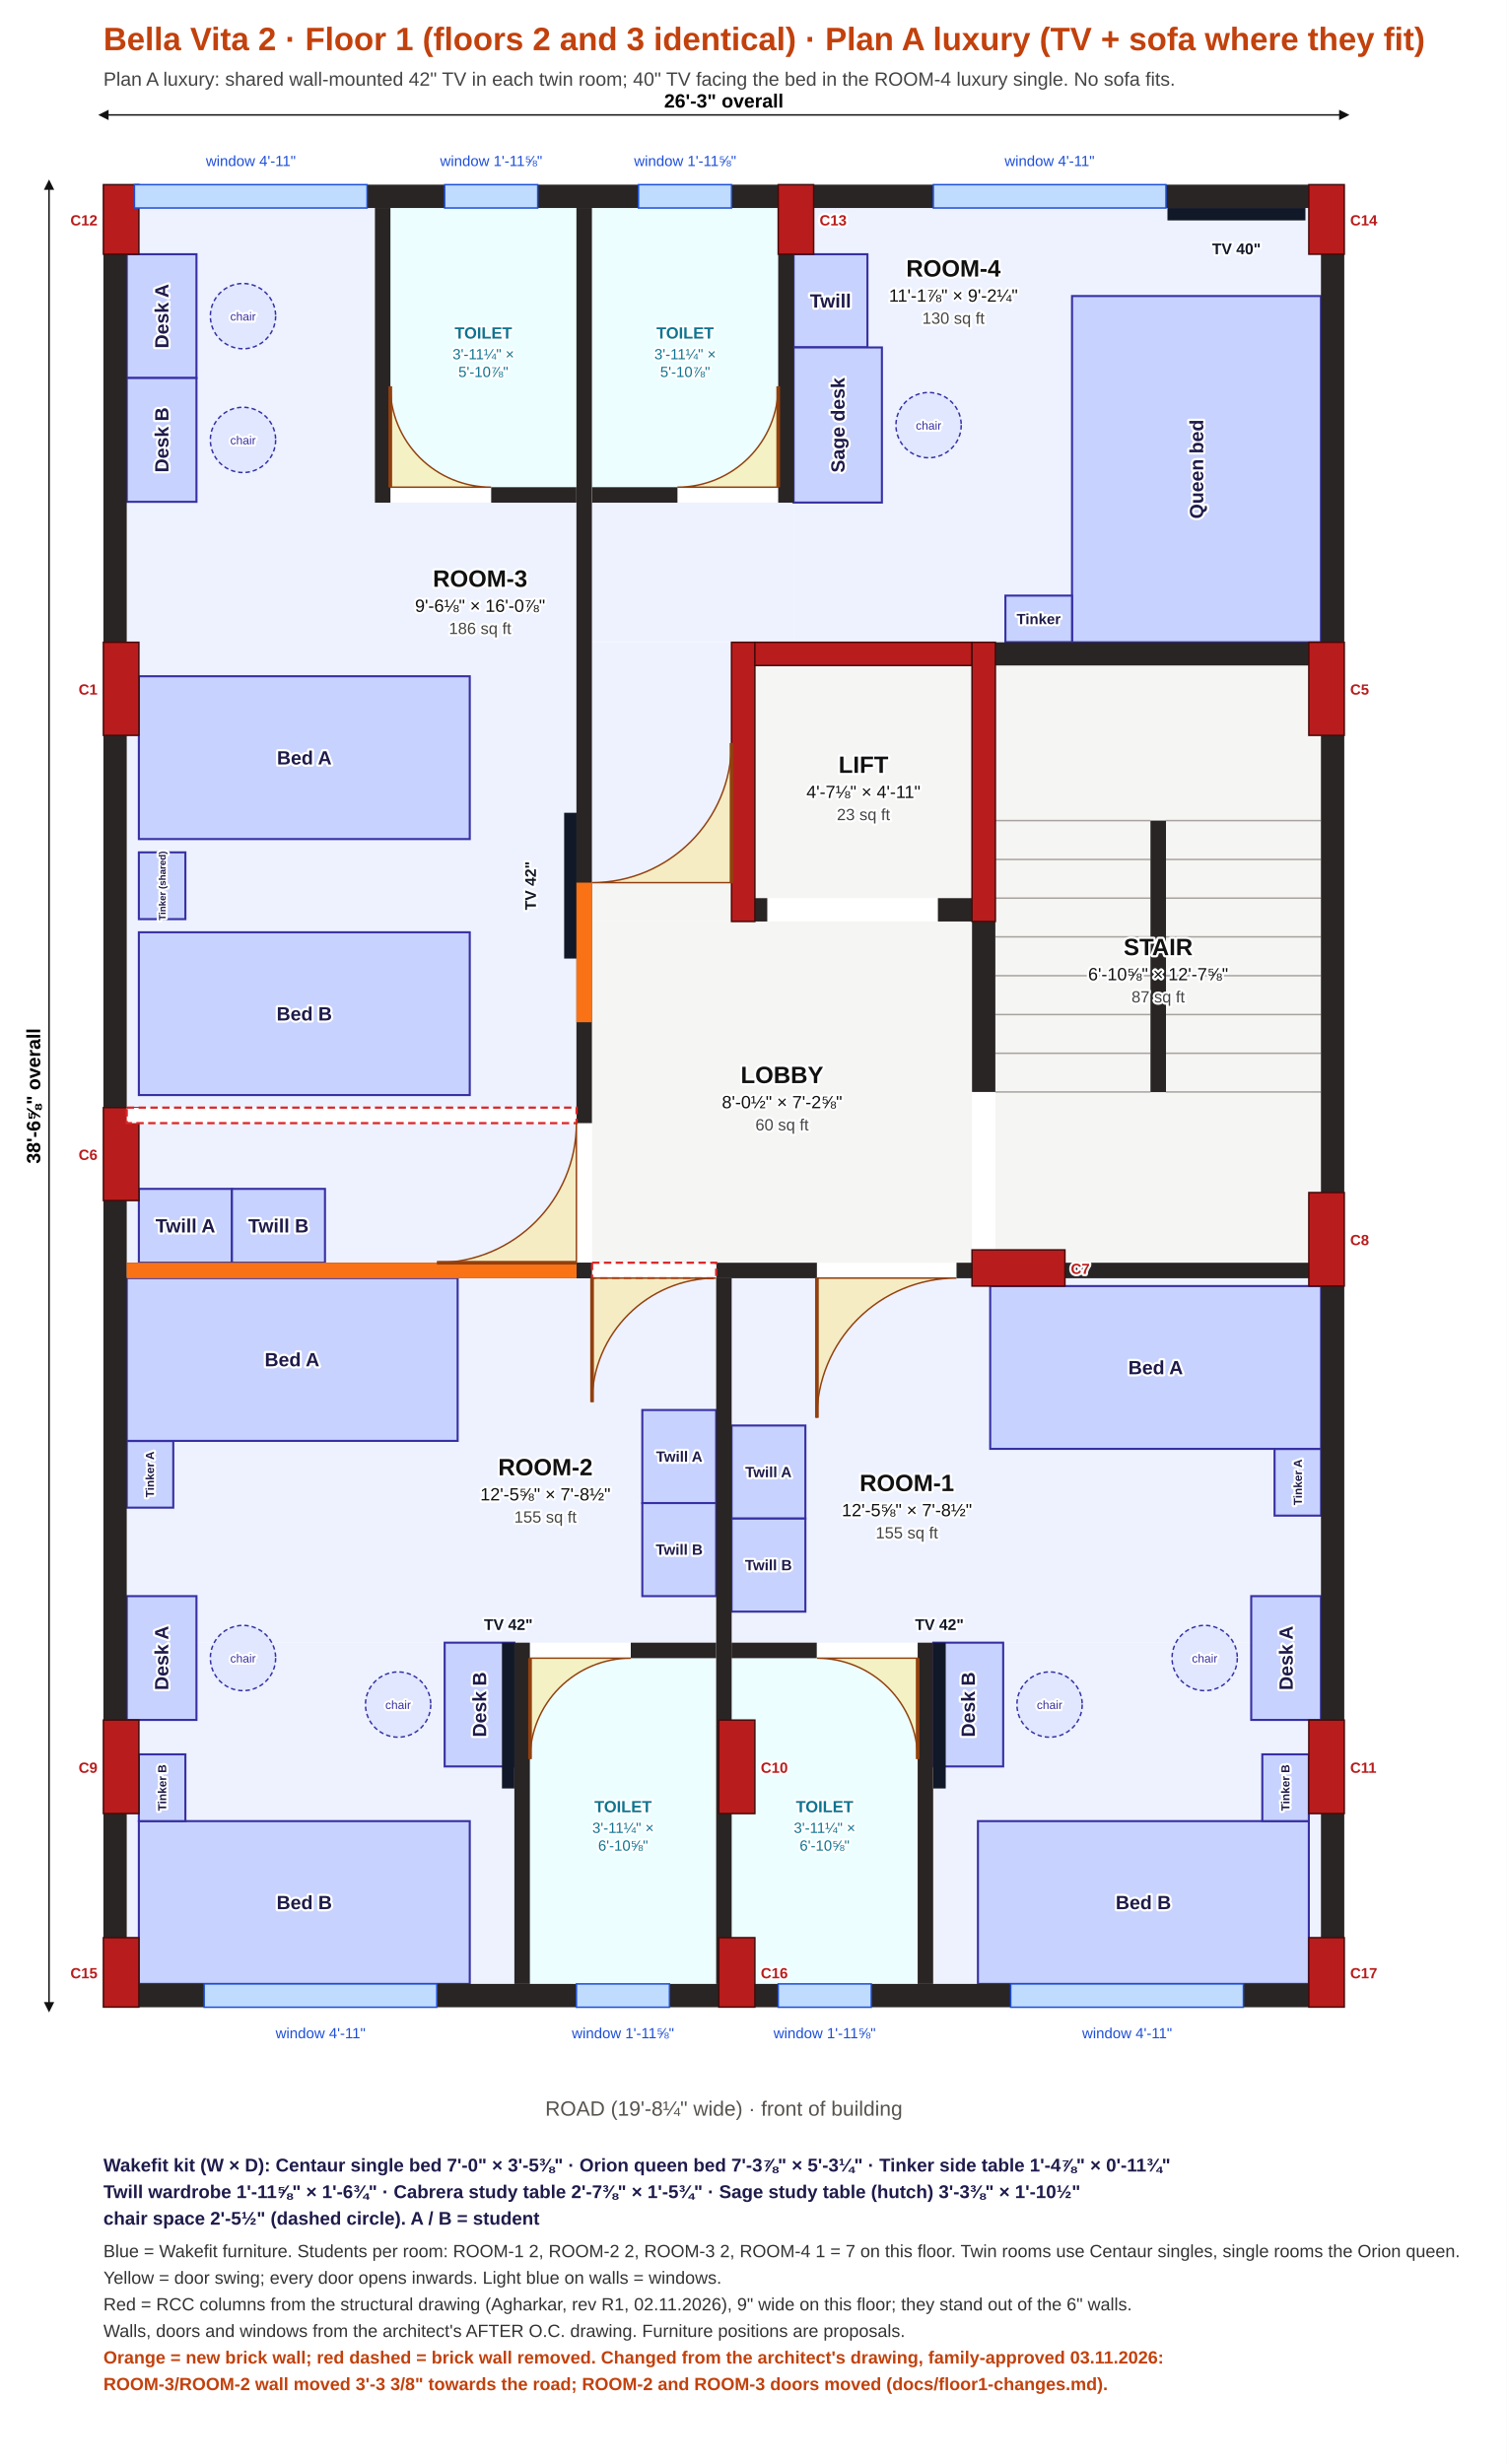
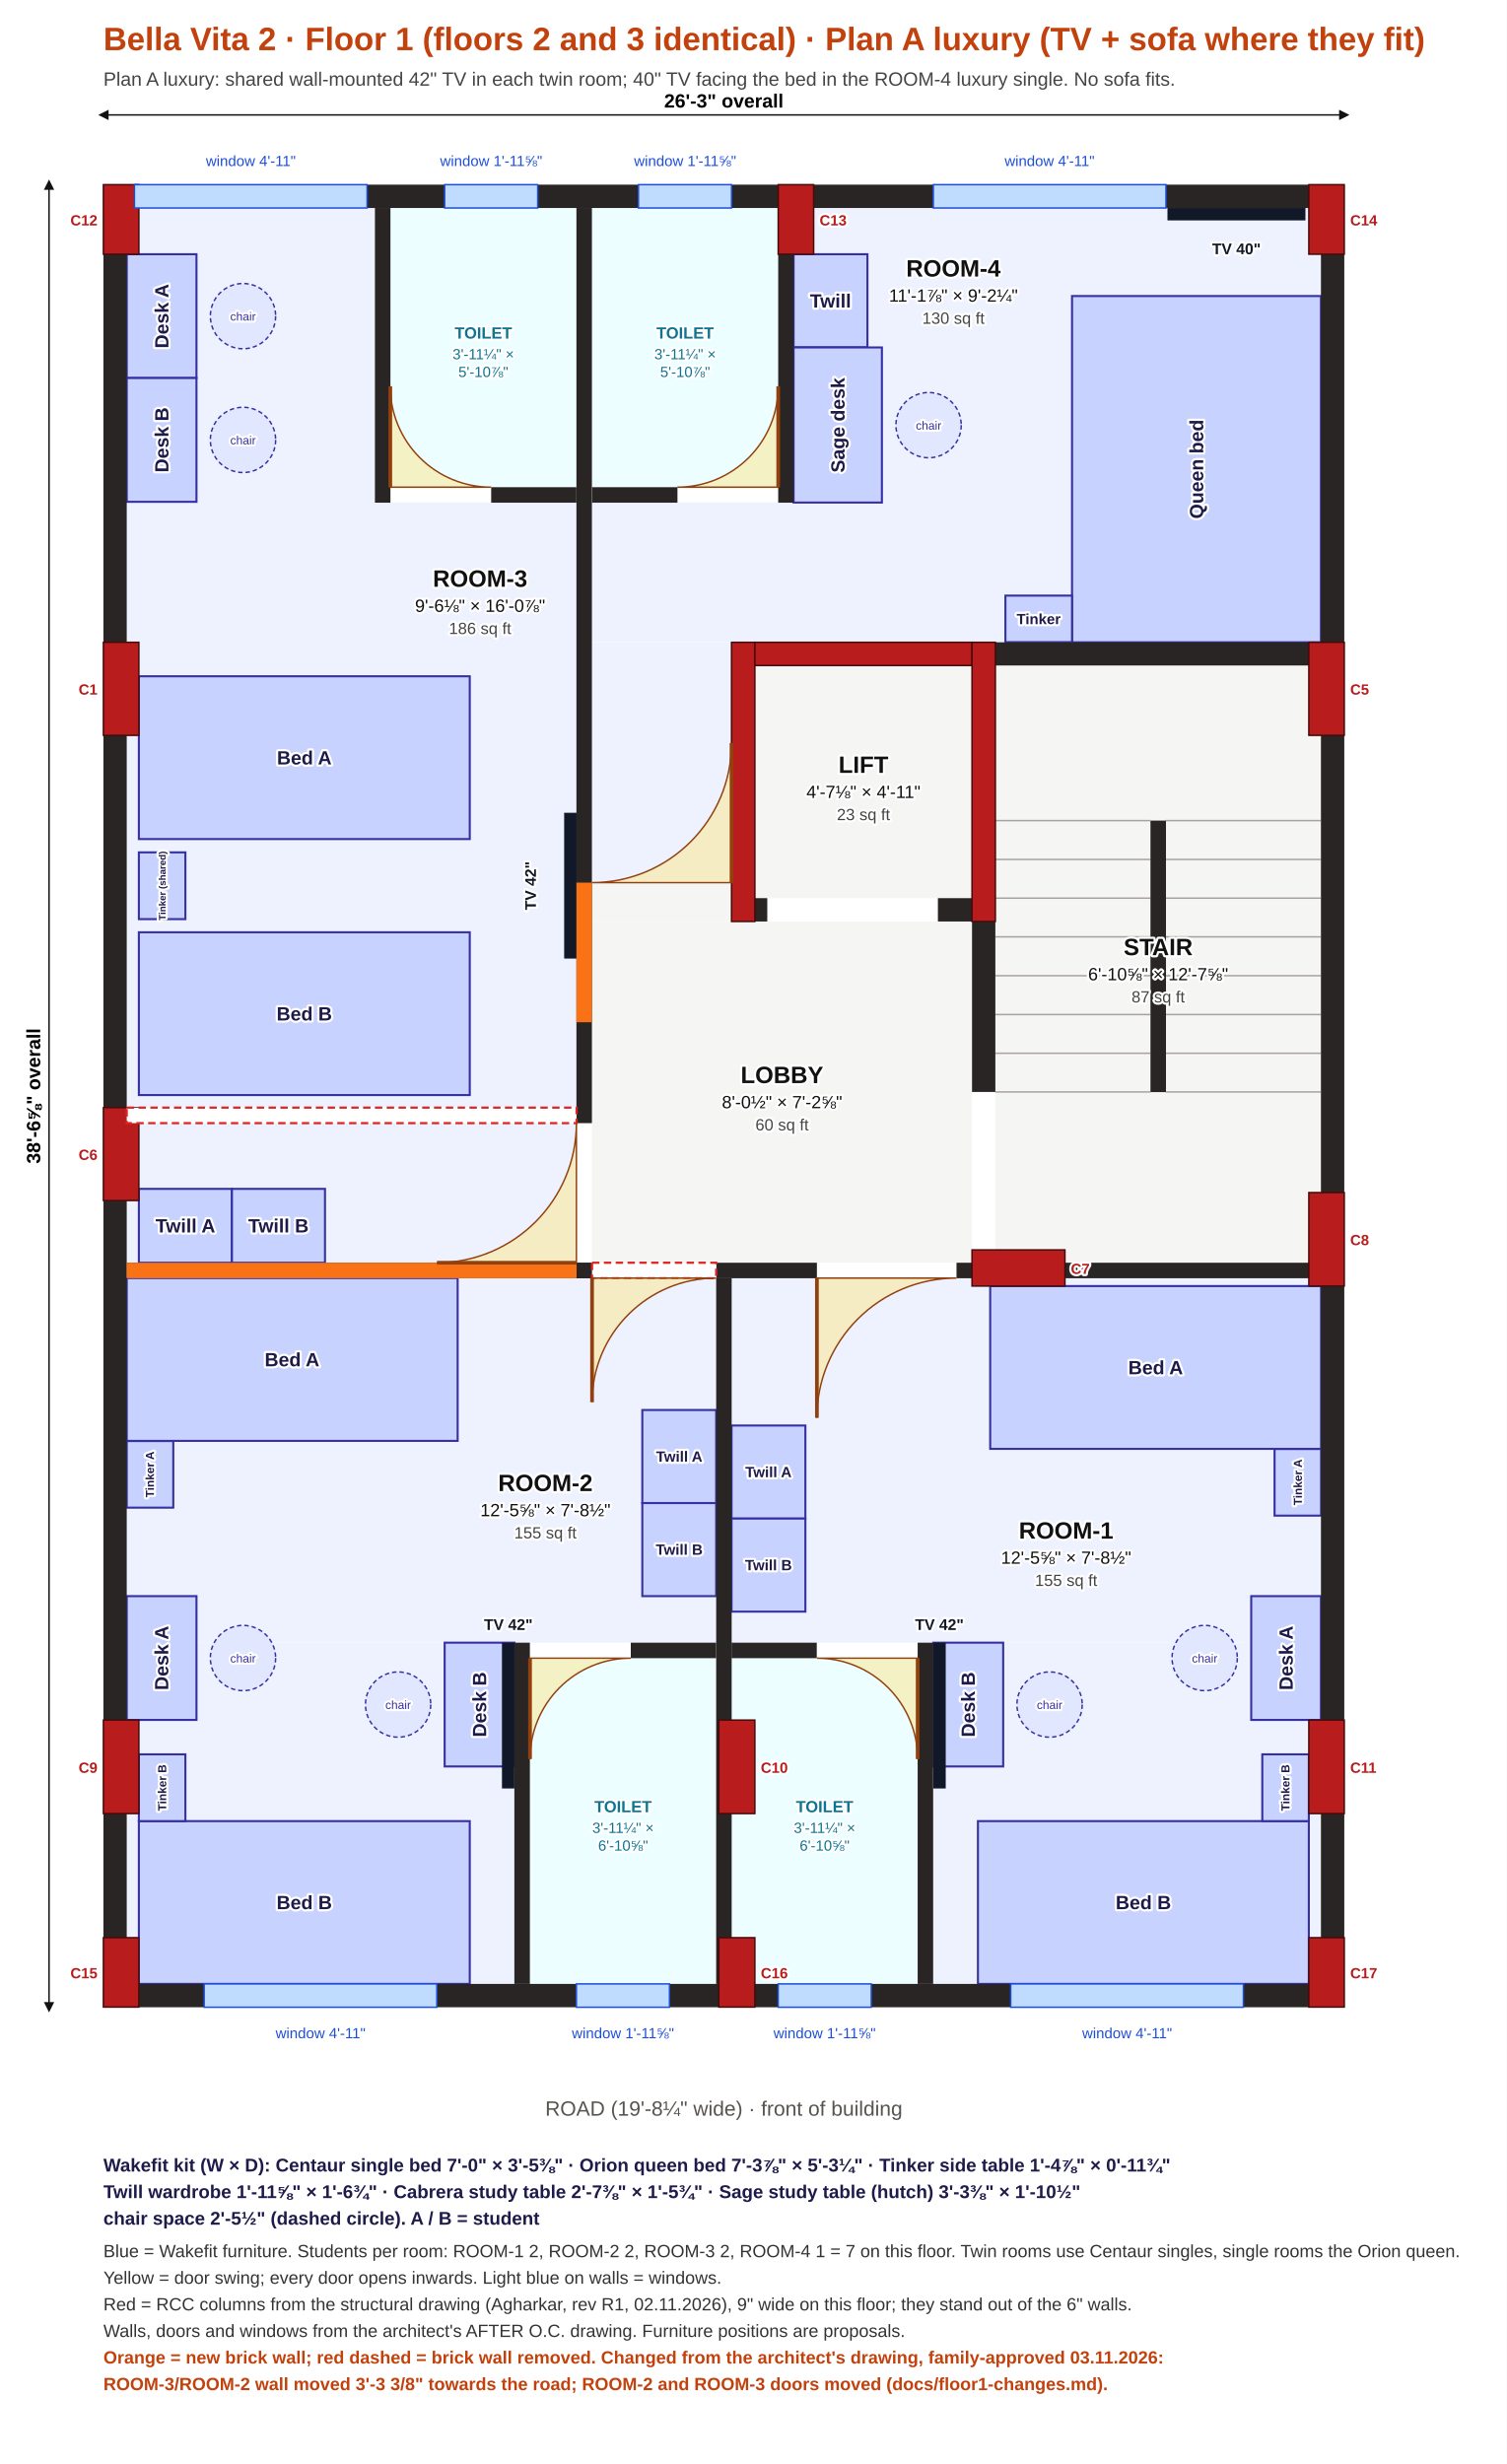
<svg xmlns="http://www.w3.org/2000/svg" viewBox="0 0 1020 1668" width="1020" height="1668" font-family="Arial, Helvetica, sans-serif">
  <rect width="100%" height="100%" fill="#ffffff" />
  <style>text{paint-order:stroke;stroke:#fff;stroke-width:3px;stroke-linejoin:round}</style>
  <defs>
    <marker id="a" viewBox="0 0 10 10" refX="5" refY="5" markerWidth="7" markerHeight="7" orient="auto-start-reverse">
      <path d="M0,0 L10,5 L0,10 z" fill="#111" />
    </marker>
  </defs>
  <text x="70" y="34" font-size="22" font-weight="bold" fill="#c2410c">Bella Vita 2 · Floor 1 (floors 2 and 3 identical) · Plan A luxury (TV + sofa where they fit)</text>
  <text x="70" y="58" font-size="13" fill="#444">Plan A luxury: shared wall-mounted 42" TV in each twin room; 40" TV facing the bed in the ROOM-4 luxury single. No sofa fits.</text>
  <rect x="85.8" y="340.2" width="304.5" height="514.5" fill="#eef2ff" />
  <rect x="85.8" y="140.8" width="168.0" height="199.5" fill="#eef2ff" />
  <rect x="264.2" y="140.8" width="126.0" height="189.0" fill="#ecfeff" />
  <rect x="537.2" y="140.8" width="357.0" height="294.0" fill="#eef2ff" />
  <rect x="400.8" y="340.2" width="136.5" height="94.5" fill="#eef2ff" />
  <rect x="400.8" y="434.8" width="94.5" height="162.7" fill="#eef2ff" />
  <rect x="400.8" y="140.8" width="126.0" height="189.0" fill="#ecfeff" />
  <rect x="400.8" y="597.5" width="94.5" height="26.2" fill="#f5f5f4" />
  <rect x="400.8" y="623.8" width="257.2" height="231.0" fill="#f5f5f4" />
  <rect x="511.0" y="450.5" width="147.0" height="157.5" fill="#f5f5f4" />
  <rect x="673.8" y="450.5" width="220.5" height="404.2" fill="#f5f5f4" />
  <rect x="85.8" y="865.2" width="399.0" height="246.8" fill="#eef2ff" />
  <rect x="85.8" y="1112.0" width="262.5" height="231.0" fill="#eef2ff" />
  <rect x="358.8" y="1122.5" width="126.0" height="220.5" fill="#ecfeff" />
  <rect x="495.2" y="865.2" width="399.0" height="246.8" fill="#eef2ff" />
  <rect x="631.8" y="1112.0" width="262.5" height="231.0" fill="#eef2ff" />
  <rect x="495.2" y="1122.5" width="126.0" height="220.5" fill="#ecfeff" />
  <line x1="673.8" y1="555.5" x2="778.8" y2="555.5" stroke="#a8a29e" />
  <line x1="789.2" y1="555.5" x2="894.2" y2="555.5" stroke="#a8a29e" />
  <line x1="673.8" y1="581.8" x2="778.8" y2="581.8" stroke="#a8a29e" />
  <line x1="789.2" y1="581.8" x2="894.2" y2="581.8" stroke="#a8a29e" />
  <line x1="673.8" y1="608.0" x2="778.8" y2="608.0" stroke="#a8a29e" />
  <line x1="789.2" y1="608.0" x2="894.2" y2="608.0" stroke="#a8a29e" />
  <line x1="673.8" y1="634.2" x2="778.8" y2="634.2" stroke="#a8a29e" />
  <line x1="789.2" y1="634.2" x2="894.2" y2="634.2" stroke="#a8a29e" />
  <line x1="673.8" y1="660.5" x2="778.8" y2="660.5" stroke="#a8a29e" />
  <line x1="789.2" y1="660.5" x2="894.2" y2="660.5" stroke="#a8a29e" />
  <line x1="673.8" y1="686.8" x2="778.8" y2="686.8" stroke="#a8a29e" />
  <line x1="789.2" y1="686.8" x2="894.2" y2="686.8" stroke="#a8a29e" />
  <line x1="673.8" y1="713.0" x2="778.8" y2="713.0" stroke="#a8a29e" />
  <line x1="789.2" y1="713.0" x2="894.2" y2="713.0" stroke="#a8a29e" />
  <line x1="673.8" y1="739.2" x2="778.8" y2="739.2" stroke="#a8a29e" />
  <line x1="789.2" y1="739.2" x2="894.2" y2="739.2" stroke="#a8a29e" />
  <circle cx="815.5" cy="1122.4" r="22.1" fill="#e0e7ff" stroke="#3730a3" stroke-dasharray="3 2" />
  <text x="815.5" y="1125.4" font-size="8" text-anchor="middle" fill="#3730a3">chair</text>
  <circle cx="710.5" cy="1153.9" r="22.1" fill="#e0e7ff" stroke="#3730a3" stroke-dasharray="3 2" />
  <text x="710.5" y="1156.9" font-size="8" text-anchor="middle" fill="#3730a3">chair</text>
  <rect x="670.3" y="870.6" width="224.0" height="110.2" fill="#c7d2fe" stroke="#3730a3" stroke-width="1.4" />
  <text x="782.3" y="930.3" font-size="13.0" text-anchor="middle" font-weight="bold" fill="#1e1b4b">Bed A</text>
  <rect x="862.8" y="980.9" width="31.5" height="45.1" fill="#c7d2fe" stroke="#3730a3" stroke-width="1.4" />
  <text x="878.5" y="1006.2" font-size="7.9" text-anchor="middle" font-weight="bold" fill="#1e1b4b" transform="rotate(-90 878.5 1003.4)">Tinker A</text>
  <rect x="662.0" y="1232.8" width="224.0" height="110.2" fill="#c7d2fe" stroke="#3730a3" stroke-width="1.4" />
  <text x="774.0" y="1292.4" font-size="13.0" text-anchor="middle" font-weight="bold" fill="#1e1b4b">Bed B</text>
  <rect x="854.5" y="1187.6" width="31.5" height="45.2" fill="#c7d2fe" stroke="#3730a3" stroke-width="1.4" />
  <text x="870.2" y="1212.9" font-size="7.9" text-anchor="middle" font-weight="bold" fill="#1e1b4b" transform="rotate(-90 870.2 1210.2)">Tinker B</text>
  <rect x="495.2" y="965.0" width="50.0" height="63.0" fill="#c7d2fe" stroke="#3730a3" stroke-width="1.4" />
  <text x="520.2" y="1000.0" font-size="10.1" text-anchor="middle" font-weight="bold" fill="#1e1b4b">Twill A</text>
  <rect x="495.2" y="1028.0" width="50.0" height="63.0" fill="#c7d2fe" stroke="#3730a3" stroke-width="1.4" />
  <text x="520.2" y="1063.0" font-size="10.1" text-anchor="middle" font-weight="bold" fill="#1e1b4b">Twill B</text>
  <rect x="847.0" y="1080.5" width="47.2" height="83.8" fill="#c7d2fe" stroke="#3730a3" stroke-width="1.4" />
  <text x="870.6" y="1126.9" font-size="13.0" text-anchor="middle" font-weight="bold" fill="#1e1b4b" transform="rotate(-90 870.6 1122.4)">Desk A</text>
  <rect x="631.8" y="1112.0" width="47.3" height="83.8" fill="#c7d2fe" stroke="#3730a3" stroke-width="1.4" />
  <text x="655.4" y="1158.4" font-size="13.0" text-anchor="middle" font-weight="bold" fill="#1e1b4b" transform="rotate(-90 655.4 1153.9)">Desk B</text>
  <rect x="631.8" y="1112.0" width="8.4" height="98.7" fill="#111827" />
  <text x="635.9" y="1103.4" font-size="10.5" font-weight="bold" text-anchor="middle" fill="#111827">TV 42"</text>
  <circle cx="164.5" cy="1122.4" r="22.1" fill="#e0e7ff" stroke="#3730a3" stroke-dasharray="3 2" />
  <text x="164.5" y="1125.4" font-size="8" text-anchor="middle" fill="#3730a3">chair</text>
  <circle cx="269.5" cy="1153.9" r="22.1" fill="#e0e7ff" stroke="#3730a3" stroke-dasharray="3 2" />
  <text x="269.5" y="1156.9" font-size="8" text-anchor="middle" fill="#3730a3">chair</text>
  <rect x="85.8" y="865.2" width="224.0" height="110.2" fill="#c7d2fe" stroke="#3730a3" stroke-width="1.4" />
  <text x="197.7" y="924.9" font-size="13.0" text-anchor="middle" font-weight="bold" fill="#1e1b4b">Bed A</text>
  <rect x="85.8" y="975.5" width="31.5" height="45.1" fill="#c7d2fe" stroke="#3730a3" stroke-width="1.4" />
  <text x="101.5" y="1000.8" font-size="7.9" text-anchor="middle" font-weight="bold" fill="#1e1b4b" transform="rotate(-90 101.5 998.1)">Tinker A</text>
  <rect x="94.0" y="1232.8" width="224.0" height="110.2" fill="#c7d2fe" stroke="#3730a3" stroke-width="1.4" />
  <text x="206.0" y="1292.4" font-size="13.0" text-anchor="middle" font-weight="bold" fill="#1e1b4b">Bed B</text>
  <rect x="94.0" y="1187.6" width="31.5" height="45.2" fill="#c7d2fe" stroke="#3730a3" stroke-width="1.4" />
  <text x="109.8" y="1212.9" font-size="7.9" text-anchor="middle" font-weight="bold" fill="#1e1b4b" transform="rotate(-90 109.8 1210.2)">Tinker B</text>
  <rect x="434.8" y="954.5" width="50.0" height="63.0" fill="#c7d2fe" stroke="#3730a3" stroke-width="1.4" />
  <text x="459.8" y="989.5" font-size="10.1" text-anchor="middle" font-weight="bold" fill="#1e1b4b">Twill A</text>
  <rect x="434.8" y="1017.5" width="50.0" height="63.0" fill="#c7d2fe" stroke="#3730a3" stroke-width="1.4" />
  <text x="459.8" y="1052.5" font-size="10.1" text-anchor="middle" font-weight="bold" fill="#1e1b4b">Twill B</text>
  <rect x="85.8" y="1080.5" width="47.2" height="83.8" fill="#c7d2fe" stroke="#3730a3" stroke-width="1.4" />
  <text x="109.4" y="1126.9" font-size="13.0" text-anchor="middle" font-weight="bold" fill="#1e1b4b" transform="rotate(-90 109.4 1122.4)">Desk A</text>
  <rect x="301.0" y="1112.0" width="47.2" height="83.8" fill="#c7d2fe" stroke="#3730a3" stroke-width="1.4" />
  <text x="324.6" y="1158.4" font-size="13.0" text-anchor="middle" font-weight="bold" fill="#1e1b4b" transform="rotate(-90 324.6 1153.9)">Desk B</text>
  <rect x="339.8" y="1112.0" width="8.4" height="98.7" fill="#111827" />
  <text x="344.1" y="1103.4" font-size="10.5" font-weight="bold" text-anchor="middle" fill="#111827">TV 42"</text>
  <circle cx="164.5" cy="214.0" r="22.1" fill="#e0e7ff" stroke="#3730a3" stroke-dasharray="3 2" />
  <text x="164.5" y="217.0" font-size="8" text-anchor="middle" fill="#3730a3">chair</text>
  <circle cx="164.5" cy="297.8" r="22.1" fill="#e0e7ff" stroke="#3730a3" stroke-dasharray="3 2" />
  <text x="164.5" y="300.8" font-size="8" text-anchor="middle" fill="#3730a3">chair</text>
  <rect x="94.0" y="457.8" width="224.0" height="110.2" fill="#c7d2fe" stroke="#3730a3" stroke-width="1.4" />
  <text x="206.0" y="517.5" font-size="13.0" text-anchor="middle" font-weight="bold" fill="#1e1b4b">Bed A</text>
  <rect x="94.0" y="631.1" width="224.0" height="110.2" fill="#c7d2fe" stroke="#3730a3" stroke-width="1.4" />
  <text x="206.0" y="690.8" font-size="13.0" text-anchor="middle" font-weight="bold" fill="#1e1b4b">Bed B</text>
  <rect x="94.0" y="577.0" width="31.5" height="45.2" fill="#c7d2fe" stroke="#3730a3" stroke-width="1.4" />
  <text x="109.8" y="601.9" font-size="6.5" text-anchor="middle" font-weight="bold" fill="#1e1b4b" transform="rotate(-90 109.8 599.6)">Tinker (shared)</text>
  <rect x="85.8" y="172.1" width="47.2" height="83.8" fill="#c7d2fe" stroke="#3730a3" stroke-width="1.4" />
  <text x="109.4" y="218.6" font-size="13.0" text-anchor="middle" font-weight="bold" fill="#1e1b4b" transform="rotate(-90 109.4 214.0)">Desk A</text>
  <rect x="85.8" y="255.9" width="47.2" height="83.8" fill="#c7d2fe" stroke="#3730a3" stroke-width="1.4" />
  <text x="109.4" y="302.4" font-size="13.0" text-anchor="middle" font-weight="bold" fill="#1e1b4b" transform="rotate(-90 109.4 297.8)">Desk B</text>
  <rect x="94.0" y="804.8" width="63.0" height="50.0" fill="#c7d2fe" stroke="#3730a3" stroke-width="1.4" />
  <text x="125.5" y="834.3" font-size="13.0" text-anchor="middle" font-weight="bold" fill="#1e1b4b">Twill A</text>
  <rect x="157.0" y="804.8" width="63.0" height="50.0" fill="#c7d2fe" stroke="#3730a3" stroke-width="1.4" />
  <text x="188.5" y="834.3" font-size="13.0" text-anchor="middle" font-weight="bold" fill="#1e1b4b">Twill B</text>
  <rect x="381.9" y="550.2" width="8.4" height="98.7" fill="#111827" />
  <text x="358.8" y="603.6" font-size="10.5" font-weight="bold" text-anchor="middle" fill="#111827" transform="rotate(-90 358.8 599.6)">TV 42"</text>
  <circle cx="628.6" cy="287.8" r="22.1" fill="#e0e7ff" stroke="#3730a3" stroke-dasharray="3 2" />
  <text x="628.6" y="290.8" font-size="8" text-anchor="middle" fill="#3730a3">chair</text>
  <rect x="725.7" y="200.4" width="168.5" height="234.4" fill="#c7d2fe" stroke="#3730a3" stroke-width="1.4" />
  <text x="810.0" y="322.1" font-size="13.0" text-anchor="middle" font-weight="bold" fill="#1e1b4b" transform="rotate(-90 810.0 317.6)">Queen bed</text>
  <rect x="680.6" y="403.2" width="45.1" height="31.5" fill="#c7d2fe" stroke="#3730a3" stroke-width="1.4" />
  <text x="703.1" y="422.5" font-size="10.0" text-anchor="middle" font-weight="bold" fill="#1e1b4b">Tinker</text>
  <rect x="537.2" y="172.1" width="50.0" height="63.0" fill="#c7d2fe" stroke="#3730a3" stroke-width="1.4" />
  <text x="562.2" y="208.2" font-size="13.0" text-anchor="middle" font-weight="bold" fill="#1e1b4b">Twill</text>
  <rect x="537.2" y="235.2" width="59.8" height="105.0" fill="#c7d2fe" stroke="#3730a3" stroke-width="1.4" />
  <text x="567.2" y="292.3" font-size="13.0" text-anchor="middle" font-weight="bold" fill="#1e1b4b" transform="rotate(-90 567.2 287.8)">Sage desk</text>
  <rect x="790.3" y="140.8" width="93.4" height="8.4" fill="#111827" />
  <text x="837.0" y="172.1" font-size="10.5" font-weight="bold" text-anchor="middle" fill="#111827">TV 40"</text>
  <rect x="70.0" y="125.0" width="840.0" height="15.8" fill="#292524" />
  <rect x="70.0" y="1343.0" width="840.0" height="15.8" fill="#292524" />
  <rect x="70.0" y="125.0" width="15.8" height="1233.8" fill="#292524" />
  <rect x="894.2" y="125.0" width="15.8" height="1233.8" fill="#292524" />
  <rect x="253.8" y="140.8" width="10.5" height="199.5" fill="#292524" />
  <rect x="332.5" y="329.8" width="57.7" height="10.5" fill="#292524" />
  <rect x="400.8" y="329.8" width="57.8" height="10.5" fill="#292524" />
  <rect x="526.8" y="140.8" width="10.5" height="199.5" fill="#292524" />
  <rect x="495.2" y="434.8" width="399.0" height="15.7" fill="#292524" />
  <rect x="495.2" y="434.8" width="15.8" height="189.0" fill="#292524" />
  <rect x="658.0" y="450.5" width="15.8" height="288.7" fill="#292524" />
  <rect x="511.0" y="608.0" width="8.4" height="15.8" fill="#292524" />
  <rect x="634.9" y="608.0" width="23.1" height="15.8" fill="#292524" />
  <rect x="778.8" y="555.5" width="10.5" height="183.8" fill="#292524" />
  <rect x="647.5" y="854.8" width="246.7" height="10.5" fill="#292524" />
  <rect x="484.8" y="865.2" width="10.5" height="477.8" fill="#292524" />
  <rect x="427.0" y="1112.0" width="57.8" height="10.5" fill="#292524" />
  <rect x="495.2" y="1112.0" width="57.7" height="10.5" fill="#292524" />
  <rect x="348.2" y="1112.0" width="10.5" height="231.0" fill="#292524" />
  <rect x="621.2" y="1112.0" width="10.5" height="231.0" fill="#292524" />
  <rect x="85.8" y="854.8" width="315.0" height="10.5" fill="#292524" />
  <rect x="390.2" y="854.8" width="10.5" height="10.5" fill="#292524" />
  <rect x="484.8" y="854.8" width="68.2" height="10.5" fill="#292524" />
  <rect x="390.2" y="140.8" width="10.5" height="619.5" fill="#292524" />
  <rect x="70.0" y="434.8" width="24.0" height="63.0" fill="#b91c1c" stroke="#450a0a" stroke-width="1" />
  <text x="66.0" y="470.2" font-size="10" font-weight="bold" text-anchor="end" fill="#b91c1c">C1</text>
  <rect x="495.2" y="434.8" width="15.8" height="189.0" fill="#b91c1c" stroke="#450a0a" stroke-width="1" />
  <rect x="511.0" y="434.8" width="147.0" height="15.7" fill="#b91c1c" stroke="#450a0a" stroke-width="1" />
  <rect x="658.0" y="434.8" width="15.8" height="189.0" fill="#b91c1c" stroke="#450a0a" stroke-width="1" />
  <rect x="886.0" y="434.8" width="24.0" height="63.0" fill="#b91c1c" stroke="#450a0a" stroke-width="1" />
  <text x="914.0" y="470.2" font-size="10" font-weight="bold" text-anchor="start" fill="#b91c1c">C5</text>
  <rect x="70.0" y="749.8" width="24.0" height="62.9" fill="#b91c1c" stroke="#450a0a" stroke-width="1" />
  <text x="66.0" y="785.2" font-size="10" font-weight="bold" text-anchor="end" fill="#b91c1c">C6</text>
  <rect x="658.0" y="846.1" width="62.9" height="24.5" fill="#b91c1c" stroke="#450a0a" stroke-width="1" />
  <text x="724.9" y="862.4" font-size="10" font-weight="bold" text-anchor="start" fill="#b91c1c">C7</text>
  <rect x="886.0" y="807.3" width="24.0" height="63.3" fill="#b91c1c" stroke="#450a0a" stroke-width="1" />
  <text x="914.0" y="842.9" font-size="10" font-weight="bold" text-anchor="start" fill="#b91c1c">C8</text>
  <rect x="70.0" y="1164.4" width="24.0" height="63.3" fill="#b91c1c" stroke="#450a0a" stroke-width="1" />
  <text x="66.0" y="1200.1" font-size="10" font-weight="bold" text-anchor="end" fill="#b91c1c">C9</text>
  <rect x="486.6" y="1164.4" width="24.4" height="63.3" fill="#b91c1c" stroke="#450a0a" stroke-width="1" />
  <text x="515.0" y="1200.1" font-size="10" font-weight="bold" text-anchor="start" fill="#b91c1c">C10</text>
  <rect x="886.0" y="1164.4" width="24.0" height="63.3" fill="#b91c1c" stroke="#450a0a" stroke-width="1" />
  <text x="914.0" y="1200.1" font-size="10" font-weight="bold" text-anchor="start" fill="#b91c1c">C11</text>
  <rect x="70.0" y="125.0" width="24.0" height="47.1" fill="#b91c1c" stroke="#450a0a" stroke-width="1" />
  <text x="66.0" y="152.6" font-size="10" font-weight="bold" text-anchor="end" fill="#b91c1c">C12</text>
  <rect x="526.8" y="125.0" width="24.0" height="47.1" fill="#b91c1c" stroke="#450a0a" stroke-width="1" />
  <text x="554.8" y="152.6" font-size="10" font-weight="bold" text-anchor="start" fill="#b91c1c">C13</text>
  <rect x="886.0" y="125.0" width="24.0" height="47.1" fill="#b91c1c" stroke="#450a0a" stroke-width="1" />
  <text x="914.0" y="152.6" font-size="10" font-weight="bold" text-anchor="start" fill="#b91c1c">C14</text>
  <rect x="70.0" y="1311.7" width="24.0" height="47.0" fill="#b91c1c" stroke="#450a0a" stroke-width="1" />
  <text x="66.0" y="1339.2" font-size="10" font-weight="bold" text-anchor="end" fill="#b91c1c">C15</text>
  <rect x="486.6" y="1311.7" width="24.4" height="47.0" fill="#b91c1c" stroke="#450a0a" stroke-width="1" />
  <text x="515.0" y="1339.2" font-size="10" font-weight="bold" text-anchor="start" fill="#b91c1c">C16</text>
  <rect x="886.0" y="1311.7" width="24.0" height="47.0" fill="#b91c1c" stroke="#450a0a" stroke-width="1" />
  <text x="914.0" y="1339.2" font-size="10" font-weight="bold" text-anchor="start" fill="#b91c1c">C17</text>
  <rect x="85.8" y="749.8" width="304.5" height="10.5" fill="#fff" stroke="#dc2626" stroke-width="1.5" stroke-dasharray="5 3" />
  <rect x="400.8" y="854.8" width="84.0" height="10.5" fill="#fff" stroke="#dc2626" stroke-width="1.5" stroke-dasharray="5 3" />
  <rect x="85.8" y="854.8" width="304.5" height="10.5" fill="#f97316" />
  <rect x="390.2" y="597.5" width="10.5" height="94.5" fill="#f97316" />
  <rect x="91.0" y="125.0" width="157.5" height="15.8" fill="#bfdbfe" stroke="#1d4ed8" />
  <text x="169.8" y="112.4" font-size="10" text-anchor="middle" fill="#1d4ed8">window 4'-11"</text>
  <rect x="301.0" y="125.0" width="63.0" height="15.8" fill="#bfdbfe" stroke="#1d4ed8" />
  <text x="332.5" y="112.4" font-size="10" text-anchor="middle" fill="#1d4ed8">window 1'-11⅝"</text>
  <rect x="432.2" y="125.0" width="63.0" height="15.8" fill="#bfdbfe" stroke="#1d4ed8" />
  <text x="463.8" y="112.4" font-size="10" text-anchor="middle" fill="#1d4ed8">window 1'-11⅝"</text>
  <rect x="631.8" y="125.0" width="157.5" height="15.8" fill="#bfdbfe" stroke="#1d4ed8" />
  <text x="710.5" y="112.4" font-size="10" text-anchor="middle" fill="#1d4ed8">window 4'-11"</text>
  <rect x="138.2" y="1343.0" width="157.5" height="15.8" fill="#bfdbfe" stroke="#1d4ed8" />
  <text x="217.0" y="1379.8" font-size="10" text-anchor="middle" fill="#1d4ed8">window 4'-11"</text>
  <rect x="390.2" y="1343.0" width="63.0" height="15.8" fill="#bfdbfe" stroke="#1d4ed8" />
  <text x="421.7" y="1379.8" font-size="10" text-anchor="middle" fill="#1d4ed8">window 1'-11⅝"</text>
  <rect x="526.8" y="1343.0" width="63.0" height="15.8" fill="#bfdbfe" stroke="#1d4ed8" />
  <text x="558.2" y="1379.8" font-size="10" text-anchor="middle" fill="#1d4ed8">window 1'-11⅝"</text>
  <rect x="684.2" y="1343.0" width="157.5" height="15.8" fill="#bfdbfe" stroke="#1d4ed8" />
  <text x="763.0" y="1379.8" font-size="10" text-anchor="middle" fill="#1d4ed8">window 4'-11"</text>
  <path d="M390.2,854.8 L295.8,854.8 A94.5,94.5 0 0 0 390.2,760.2 Z" fill="#fde68a" fill-opacity="0.5" stroke="#92400e" />
  <line x1="390.2" y1="854.8" x2="295.8" y2="854.8" stroke="#92400e" stroke-width="2.5" />
  <path d="M495.2,597.5 L495.2,503.0 A94.5,94.5 0 0 1 400.8,597.5 Z" fill="#fde68a" fill-opacity="0.5" stroke="#92400e" />
  <line x1="495.2" y1="597.5" x2="495.2" y2="503.0" stroke="#92400e" stroke-width="2.5" />
  <path d="M400.8,865.2 L400.8,949.2 A84.0,84.0 0 0 1 484.8,865.2 Z" fill="#fde68a" fill-opacity="0.5" stroke="#92400e" />
  <line x1="400.8" y1="865.2" x2="400.8" y2="949.2" stroke="#92400e" stroke-width="2.5" />
  <path d="M553.0,865.2 L553.0,959.8 A94.5,94.5 0 0 1 647.5,865.2 Z" fill="#fde68a" fill-opacity="0.5" stroke="#92400e" />
  <line x1="553.0" y1="865.2" x2="553.0" y2="959.8" stroke="#92400e" stroke-width="2.5" />
  <path d="M264.2,329.8 L264.2,261.5 A68.2,68.2 0 0 0 332.5,329.8 Z" fill="#fde68a" fill-opacity="0.5" stroke="#92400e" />
  <line x1="264.2" y1="329.8" x2="264.2" y2="261.5" stroke="#92400e" stroke-width="2.5" />
  <path d="M526.8,329.8 L526.8,261.5 A68.2,68.2 0 0 1 458.5,329.8 Z" fill="#fde68a" fill-opacity="0.5" stroke="#92400e" />
  <line x1="526.8" y1="329.8" x2="526.8" y2="261.5" stroke="#92400e" stroke-width="2.5" />
  <path d="M358.8,1122.5 L358.8,1190.8 A68.2,68.2 0 0 1 427.0,1122.5 Z" fill="#fde68a" fill-opacity="0.5" stroke="#92400e" />
  <line x1="358.8" y1="1122.5" x2="358.8" y2="1190.8" stroke="#92400e" stroke-width="2.5" />
  <path d="M621.2,1122.5 L621.2,1190.8 A68.2,68.2 0 0 0 553.0,1122.5 Z" fill="#fde68a" fill-opacity="0.5" stroke="#92400e" />
  <line x1="621.2" y1="1122.5" x2="621.2" y2="1190.8" stroke="#92400e" stroke-width="2.5" />
  <text x="325.0" y="397.2" font-size="16" text-anchor="middle" font-weight="bold" fill="#111">ROOM-3</text>
  <text x="325.0" y="414.2" font-size="12" text-anchor="middle" fill="#111">9'-6⅛" × 16'-0⅞"</text>
  <text x="325.0" y="429.2" font-size="11" text-anchor="middle" fill="#444">186 sq ft</text>
  <text x="327.2" y="229.2" font-size="11" text-anchor="middle" font-weight="bold" fill="#0e7490">TOILET</text>
  <text x="327.2" y="243.2" font-size="10" text-anchor="middle" fill="#0e7490">3'-11¼" ×</text>
  <text x="327.2" y="255.2" font-size="10" text-anchor="middle" fill="#0e7490">5'-10⅞"</text>
  <text x="645.4" y="187.2" font-size="16" text-anchor="middle" font-weight="bold" fill="#111">ROOM-4</text>
  <text x="645.4" y="204.2" font-size="12" text-anchor="middle" fill="#111">11'-1⅞" × 9'-2¼"</text>
  <text x="645.4" y="219.2" font-size="11" text-anchor="middle" fill="#444">130 sq ft</text>
  <text x="463.8" y="229.2" font-size="11" text-anchor="middle" font-weight="bold" fill="#0e7490">TOILET</text>
  <text x="463.8" y="243.2" font-size="10" text-anchor="middle" fill="#0e7490">3'-11¼" ×</text>
  <text x="463.8" y="255.2" font-size="10" text-anchor="middle" fill="#0e7490">5'-10⅞"</text>
  <text x="529.4" y="733.2" font-size="16" text-anchor="middle" font-weight="bold" fill="#111">LOBBY</text>
  <text x="529.4" y="750.2" font-size="12" text-anchor="middle" fill="#111">8'-0½" × 7'-2⅝"</text>
  <text x="529.4" y="765.2" font-size="11" text-anchor="middle" fill="#444">60 sq ft</text>
  <text x="584.5" y="523.2" font-size="16" text-anchor="middle" font-weight="bold" fill="#111">LIFT</text>
  <text x="584.5" y="540.2" font-size="12" text-anchor="middle" fill="#111">4'-7⅛" × 4'-11"</text>
  <text x="584.5" y="555.2" font-size="11" text-anchor="middle" fill="#444">23 sq ft</text>
  <text x="784.0" y="646.6" font-size="16" text-anchor="middle" font-weight="bold" fill="#111">STAIR</text>
  <text x="784.0" y="663.6" font-size="12" text-anchor="middle" fill="#111">6'-10⅝" × 12'-7⅝"</text>
  <text x="784.0" y="678.6" font-size="11" text-anchor="middle" fill="#444">87 sq ft</text>
-   <text x="369.2" y="998.7" font-size="16" text-anchor="middle" font-weight="bold" fill="#111">ROOM-2</text>
-   <text x="369.2" y="1015.7" font-size="12" text-anchor="middle" fill="#111">12'-5⅝" × 7'-8½"</text>
-   <text x="369.2" y="1030.7" font-size="11" text-anchor="middle" fill="#444">155 sq ft</text>
+   <text x="369.2" y="1009.4" font-size="16" text-anchor="middle" font-weight="bold" fill="#111">ROOM-2</text>
+   <text x="369.2" y="1026.4" font-size="12" text-anchor="middle" fill="#111">12'-5⅝" × 7'-8½"</text>
+   <text x="369.2" y="1041.4" font-size="11" text-anchor="middle" fill="#444">155 sq ft</text>
  <text x="421.8" y="1226.8" font-size="11" text-anchor="middle" font-weight="bold" fill="#0e7490">TOILET</text>
  <text x="421.8" y="1240.8" font-size="10" text-anchor="middle" fill="#0e7490">3'-11¼" ×</text>
  <text x="421.8" y="1252.8" font-size="10" text-anchor="middle" fill="#0e7490">6'-10⅝"</text>
-   <text x="613.9" y="1009.4" font-size="16" text-anchor="middle" font-weight="bold" fill="#111">ROOM-1</text>
-   <text x="613.9" y="1026.4" font-size="12" text-anchor="middle" fill="#111">12'-5⅝" × 7'-8½"</text>
-   <text x="613.9" y="1041.4" font-size="11" text-anchor="middle" fill="#444">155 sq ft</text>
+   <text x="721.7" y="1041.6" font-size="16" text-anchor="middle" font-weight="bold" fill="#111">ROOM-1</text>
+   <text x="721.7" y="1058.6" font-size="12" text-anchor="middle" fill="#111">12'-5⅝" × 7'-8½"</text>
+   <text x="721.7" y="1073.6" font-size="11" text-anchor="middle" fill="#444">155 sq ft</text>
  <text x="558.2" y="1226.8" font-size="11" text-anchor="middle" font-weight="bold" fill="#0e7490">TOILET</text>
  <text x="558.2" y="1240.8" font-size="10" text-anchor="middle" fill="#0e7490">3'-11¼" ×</text>
  <text x="558.2" y="1252.8" font-size="10" text-anchor="middle" fill="#0e7490">6'-10⅝"</text>
  <line x1="70.0" y1="77.8" x2="910.0" y2="77.8" stroke="#111" marker-start="url(#a)" marker-end="url(#a)" />
  <text x="490.0" y="72.8" font-size="13" font-weight="bold" text-anchor="middle">26'-3" overall</text>
  <line x1="33.2" y1="125.0" x2="33.2" y2="1358.8" stroke="#111" marker-start="url(#a)" marker-end="url(#a)" />
  <text x="27.2" y="741.9" font-size="13" font-weight="bold" text-anchor="middle" transform="rotate(-90 27.2 741.9)">38'-6⅝" overall</text>
  <text x="490.0" y="1432.2" font-size="14" text-anchor="middle" fill="#57534e">ROAD (19'-8¼" wide) · front of building</text>
  <text x="70" y="1470" font-size="12.5" font-weight="bold" fill="#1e1b4b">Wakefit kit (W × D): Centaur single bed 7'-0" × 3'-5⅜" · Orion queen bed 7'-3⅞" × 5'-3¼" · Tinker side table 1'-4⅞" × 0'-11¾"</text>
  <text x="70" y="1488" font-size="12.5" font-weight="bold" fill="#1e1b4b">Twill wardrobe 1'-11⅝" × 1'-6¾" · Cabrera study table 2'-7⅜" × 1'-5¾" · Sage study table (hutch) 3'-3⅜" × 1'-10½"</text>
  <text x="70" y="1506" font-size="12.5" font-weight="bold" fill="#1e1b4b">chair space 2'-5½" (dashed circle). A / B = student</text>
  <text x="70" y="1528" font-size="12" fill="#333">Blue = Wakefit furniture. Students per room: ROOM-1 2, ROOM-2 2, ROOM-3 2, ROOM-4 1 = 7 on this floor. Twin rooms use Centaur singles, single rooms the Orion queen.</text>
  <text x="70" y="1546" font-size="12" fill="#333">Yellow = door swing; every door opens inwards. Light blue on walls = windows.</text>
  <text x="70" y="1564" font-size="12" fill="#333">Red = RCC columns from the structural drawing (Agharkar, rev R1, 02.11.2026), 9" wide on this floor; they stand out of the 6" walls.</text>
  <text x="70" y="1582" font-size="12" fill="#333">Walls, doors and windows from the architect's AFTER O.C. drawing. Furniture positions are proposals.</text>
  <text x="70" y="1600" font-size="12" font-weight="bold" fill="#c2410c">Orange = new brick wall; red dashed = brick wall removed. Changed from the architect's drawing, family-approved 03.11.2026:</text>
  <text x="70" y="1618" font-size="12" font-weight="bold" fill="#c2410c">ROOM-3/ROOM-2 wall moved 3'-3 3/8" towards the road; ROOM-2 and ROOM-3 doors moved (docs/floor1-changes.md).</text>
</svg>
